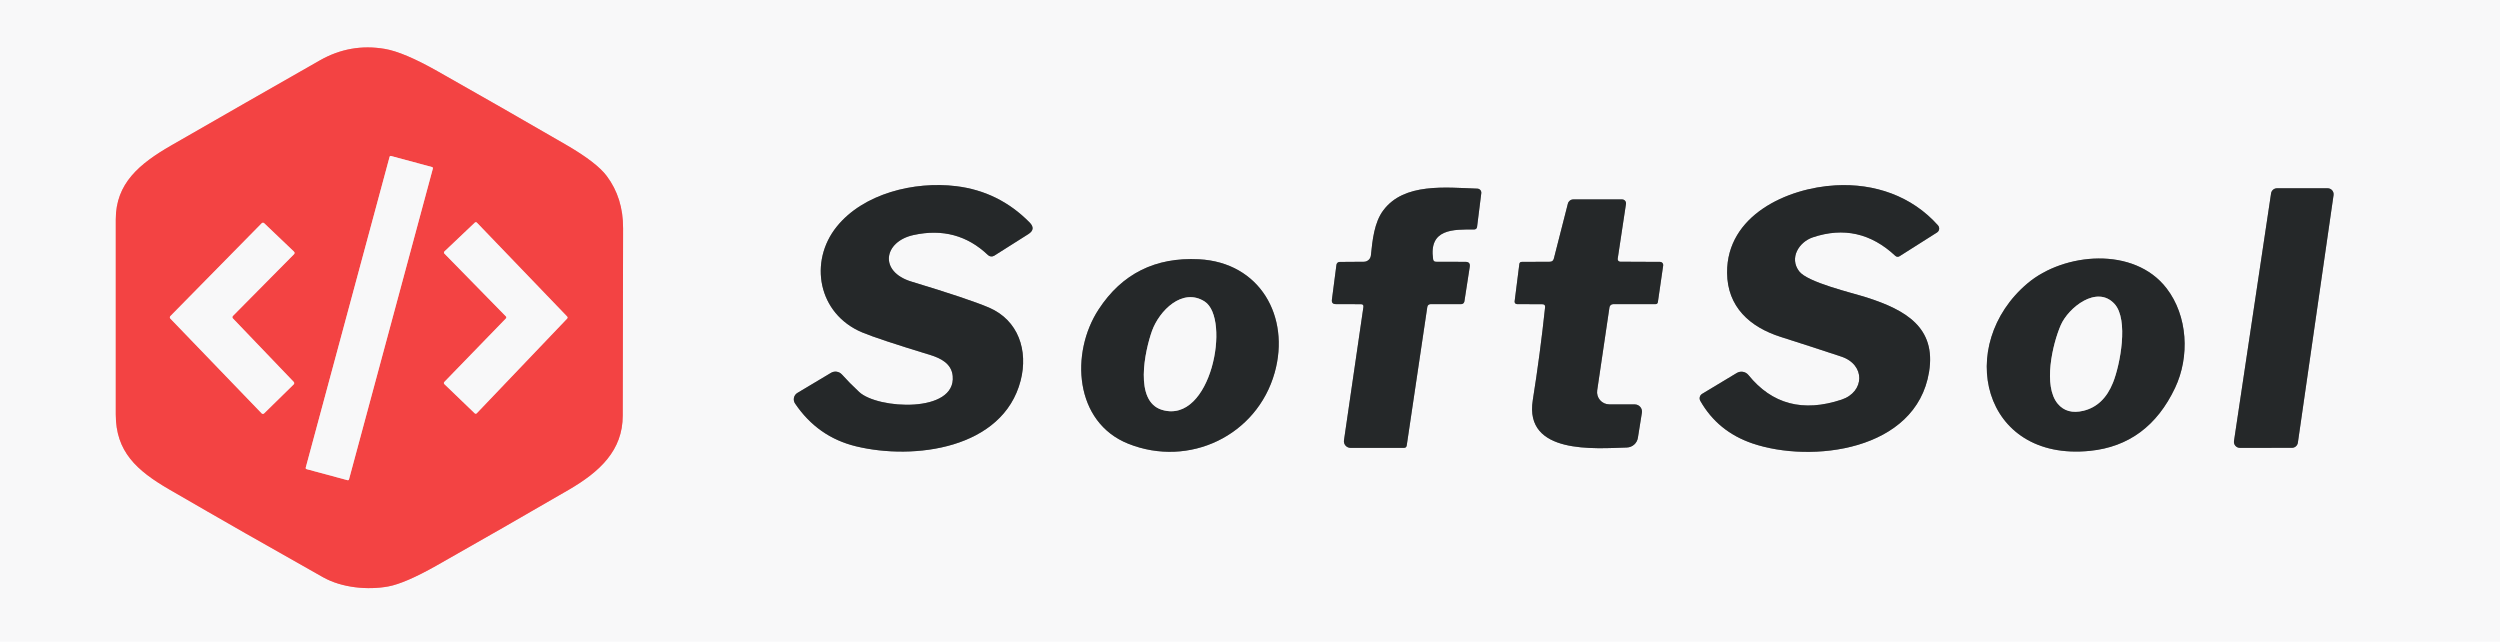
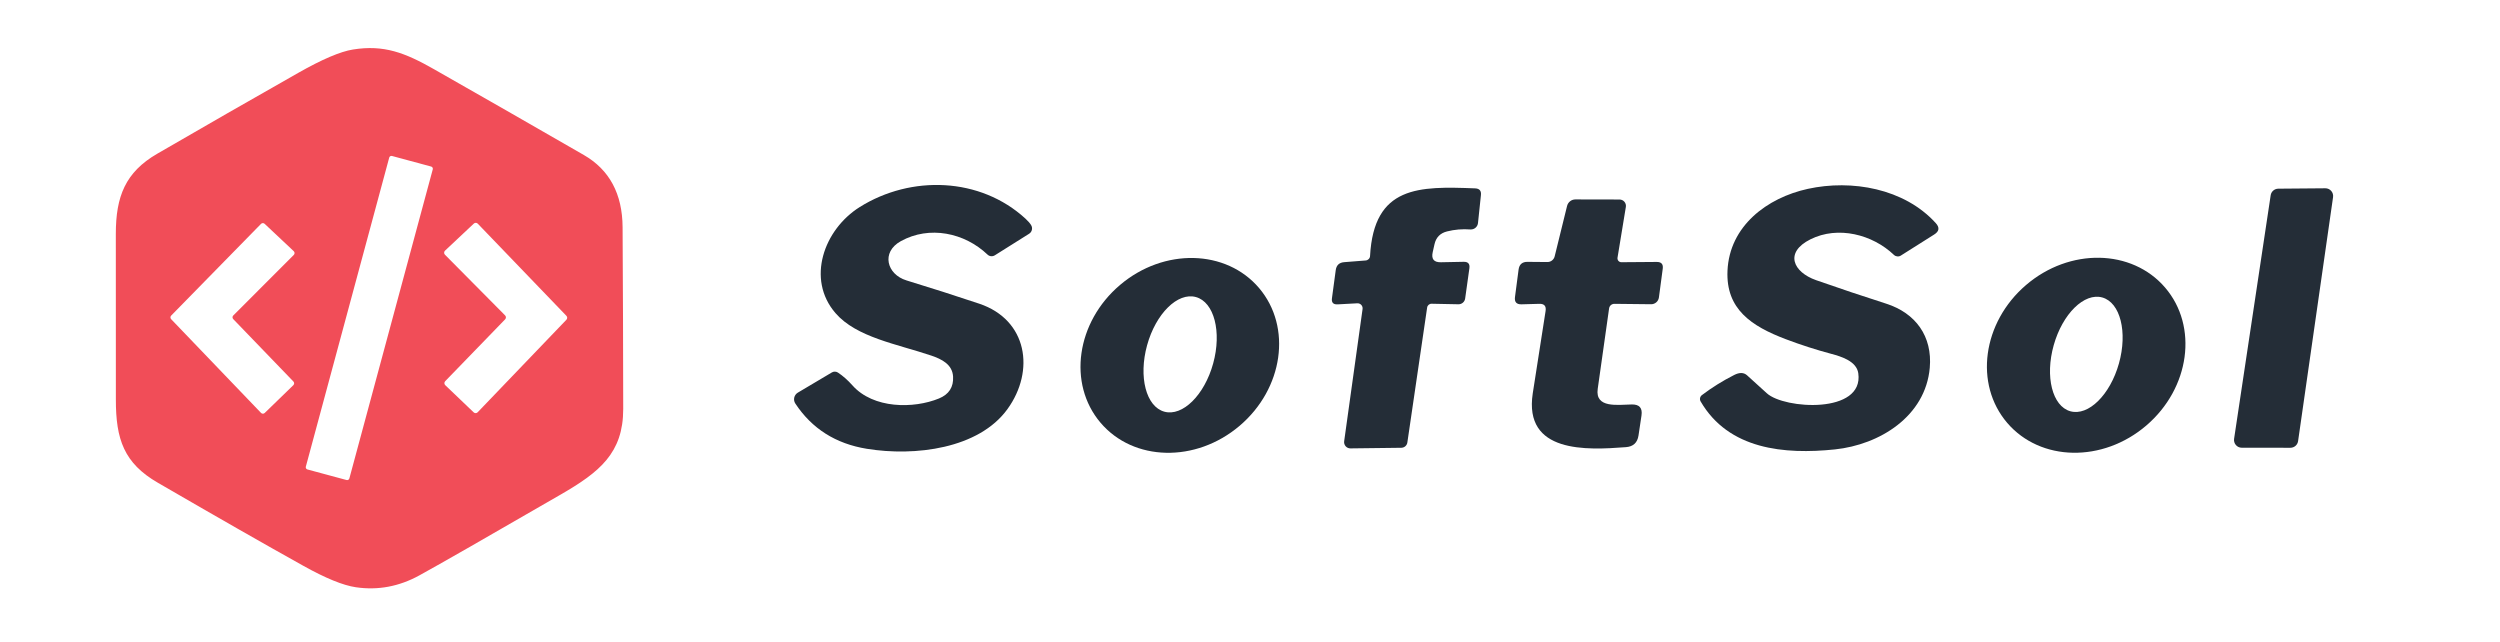
- <svg xmlns="http://www.w3.org/2000/svg" version="1.1" viewBox="0.00 0.00 561.00 144.00">
-   <g stroke-width="2.00" fill="none" stroke-linecap="butt">
-     <path stroke="#f69e9e" vector-effect="non-scaling-stroke" d="   M 72.49 129.53   C 76.73 131.92 82.56 132.44 87.11 131.60   Q 90.90 130.90 97.96 126.91   Q 112.84 118.49 127.62 109.91   C 134.57 105.87 139.74 101.09 139.74 93.26   Q 139.76 72.26 139.82 51.24   Q 139.85 44.44 136.16 39.51   Q 133.90 36.47 127.01 32.48   Q 112.62 24.14 98.14 15.96   Q 90.59 11.69 86.33 10.97   Q 78.60 9.66 71.76 13.56   Q 55.06 23.07 38.42 32.64   C 31.27 36.76 25.97 41.16 25.98 49.24   Q 25.99 71.11 25.98 93.01   C 25.98 101.35 30.66 105.58 37.98 109.83   Q 55.16 119.79 72.49 129.53" />
-     <path stroke="#8f9091" vector-effect="non-scaling-stroke" d="   M 193.45 74.58   Q 196.93 76.05 208.76 79.66   C 211.14 80.39 213.54 81.61 213.79 84.39   C 214.55 92.79 196.95 91.83 192.80 87.96   Q 190.61 85.92 188.93 84.04   A 1.96 1.95 53.5 0 0 186.47 83.67   L 178.94 88.17   A 1.67 1.67 0.0 0 0 178.41 90.54   Q 183.48 98.06 192.08 100.15   C 205.03 103.30 225.05 100.77 229.03 85.41   C 230.77 78.66 228.52 71.86 221.94 69.03   Q 217.40 67.09 204.52 63.19   C 197.15 60.95 198.29 54.21 204.99 52.74   Q 214.75 50.60 221.71 57.24   A 1.14 1.14 0.0 0 0 223.10 57.38   L 230.75 52.54   Q 232.52 51.42 231.05 49.93   Q 224.16 42.93 214.51 41.77   C 205.13 40.64 193.75 43.43 187.77 50.85   C 181.45 58.68 183.53 70.40 193.45 74.58" />
-     <path stroke="#8f9091" vector-effect="non-scaling-stroke" d="   M 403.73 60.88   C 401.44 57.86 403.72 54.29 406.79 53.26   Q 417.15 49.78 425.31 57.41   A 0.76 0.75 50.0 0 0 426.25 57.50   L 434.66 52.17   A 1.06 1.05 53.1 0 0 434.88 50.57   C 428.99 43.95 420.61 41.11 411.91 41.59   C 401.04 42.19 387.46 48.32 387.56 61.22   C 387.62 68.84 392.63 73.39 399.62 75.61   Q 406.42 77.77 413.19 80.02   C 418.65 81.83 418.46 87.94 413.25 89.68   Q 400.29 93.99 392.35 84.16   A 2.03 2.03 0.0 0 0 389.73 83.70   L 381.96 88.38   A 1.17 1.16 -30.5 0 0 381.55 89.95   Q 385.46 96.84 393.24 99.50   C 406.39 103.99 429.99 101.24 432.88 83.46   C 434.51 73.48 427.60 69.55 418.92 66.76   C 415.55 65.68 405.63 63.38 403.73 60.88" />
-     <path stroke="#8f9091" vector-effect="non-scaling-stroke" d="   M 321.00 68.25   L 327.89 68.25   A 0.73 0.72 4.1 0 0 328.61 67.63   L 329.81 59.87   Q 329.98 58.76 328.86 58.76   L 322.25 58.74   Q 321.67 58.74 321.59 58.17   C 320.60 51.32 326.06 51.48 330.83 51.49   A 0.63 0.62 -86.3 0 0 331.45 50.94   L 332.40 43.35   A 0.91 0.91 0.0 0 0 331.53 42.33   C 324.35 42.08 315.08 40.99 310.43 47.18   C 308.38 49.90 307.98 53.87 307.63 57.31   A 1.59 1.59 0.0 0 1 306.06 58.74   L 300.62 58.78   A 0.73 0.73 0.0 0 0 299.90 59.41   L 298.88 67.25   Q 298.75 68.24 299.75 68.24   L 305.39 68.26   Q 306.04 68.26 305.95 68.89   L 301.59 98.80   A 1.49 1.48 4.2 0 0 303.06 100.50   L 315.05 100.50   Q 315.59 100.50 315.67 99.95   L 320.29 68.86   A 0.72 0.71 4.2 0 1 321.00 68.25" />
-     <path stroke="#8f9091" vector-effect="non-scaling-stroke" d="   M 510.95 42.25   A 1.34 1.34 0.0 0 0 509.63 43.39   L 501.31 98.96   A 1.34 1.34 0.0 0 0 502.64 100.50   L 514.31 100.49   A 1.34 1.34 0.0 0 0 515.64 99.34   L 523.65 43.78   A 1.34 1.34 0.0 0 0 522.32 42.25   L 510.95 42.25" />
-     <path stroke="#8f9091" vector-effect="non-scaling-stroke" d="   M 346.72 68.94   Q 345.61 79.41 343.96 89.78   C 342.00 102.06 358.00 100.63 365.06 100.42   A 2.59 2.57 3.6 0 0 367.54 98.25   L 368.44 92.61   A 1.62 1.60 4.7 0 0 366.85 90.75   L 361.12 90.74   A 2.74 2.74 0.0 0 1 358.41 87.60   L 361.16 68.98   A 0.85 0.84 3.9 0 1 362.00 68.25   L 371.48 68.25   Q 371.96 68.25 372.03 67.77   L 373.22 59.56   A 0.69 0.69 0.0 0 0 372.55 58.77   L 363.58 58.73   A 0.58 0.57 4.3 0 1 363.01 58.07   L 364.87 45.76   A 0.88 0.88 0.0 0 0 364.00 44.75   L 353.05 44.75   A 1.26 1.26 0.0 0 0 351.83 45.70   L 348.68 58.04   Q 348.50 58.74 347.77 58.74   L 341.49 58.77   Q 341.00 58.77 340.94 59.26   L 339.88 67.64   A 0.53 0.53 0.0 0 0 340.40 68.24   L 346.13 68.27   Q 346.79 68.28 346.72 68.94" />
-     <path stroke="#8f9091" vector-effect="non-scaling-stroke" d="   M 253.20 99.58   C 266.82 105.01 282.07 97.77 286.04 83.61   C 289.56 71.07 282.75 58.88 269.03 58.18   Q 254.37 57.43 246.54 69.42   C 240.13 79.21 241.09 94.75 253.20 99.58" />
-     <path stroke="#8f9091" vector-effect="non-scaling-stroke" d="   M 488.08 87.05   C 491.42 80.00 490.94 70.89 486.18 64.70   C 478.90 55.23 463.13 56.69 454.97 63.59   C 438.67 77.35 444.66 103.64 469.00 101.17   Q 482.01 99.85 488.08 87.05" />
-     <path stroke="#f69e9e" vector-effect="non-scaling-stroke" d="   M 97.138 37.808   A 0.26 0.26 0.0 0 0 96.955 37.489   L 87.745 35.004   A 0.26 0.26 0.0 0 0 87.426 35.187   L 68.602 104.952   A 0.26 0.26 0.0 0 0 68.785 105.271   L 77.996 107.756   A 0.26 0.26 0.0 0 0 78.314 107.573   L 97.138 37.808" />
-     <path stroke="#f69e9e" vector-effect="non-scaling-stroke" d="   M 113.53 71.00   A 0.33 0.33 0.0 0 1 113.53 71.46   L 99.70 85.72   A 0.33 0.33 0.0 0 0 99.71 86.19   L 106.52 92.74   A 0.33 0.33 0.0 0 0 106.99 92.73   L 127.26 71.49   A 0.33 0.33 0.0 0 0 127.26 71.03   L 107.02 49.97   A 0.33 0.33 0.0 0 0 106.55 49.96   L 99.73 56.43   A 0.33 0.33 0.0 0 0 99.72 56.90   L 113.53 71.00" />
-     <path stroke="#f69e9e" vector-effect="non-scaling-stroke" d="   M 52.25 71.44   A 0.39 0.39 0.0 0 1 52.26 70.90   L 65.99 57.03   A 0.39 0.39 0.0 0 0 65.98 56.48   L 59.28 50.09   A 0.39 0.39 0.0 0 0 58.73 50.10   L 38.23 70.94   A 0.39 0.39 0.0 0 0 38.22 71.48   L 58.72 92.76   A 0.39 0.39 0.0 0 0 59.27 92.76   L 65.91 86.25   A 0.39 0.39 0.0 0 0 65.91 85.70   L 52.25 71.44" />
-     <path stroke="#8f9091" vector-effect="non-scaling-stroke" d="   M 260.75 91.97   C 271.80 95.30 276.24 71.44 270.31 67.65   C 265.31 64.46 260.12 69.77 258.51 74.25   C 256.94 78.66 254.42 90.06 260.75 91.97" />
-     <path stroke="#8f9091" vector-effect="non-scaling-stroke" d="   M 462.44 72.95   C 460.57 77.24 458.43 86.62 461.76 90.60   Q 463.82 93.06 467.50 92.18   Q 472.07 91.08 474.16 85.85   C 475.76 81.86 477.71 71.72 474.50 68.20   C 470.54 63.87 464.13 69.06 462.44 72.95" />
-   </g>
-   <path fill="#f8f8f9" d="   M 0.00 0.00   L 561.00 0.00   L 561.00 144.00   L 0.00 144.00   L 0.00 0.00   Z   M 72.49 129.53   C 76.73 131.92 82.56 132.44 87.11 131.60   Q 90.90 130.90 97.96 126.91   Q 112.84 118.49 127.62 109.91   C 134.57 105.87 139.74 101.09 139.74 93.26   Q 139.76 72.26 139.82 51.24   Q 139.85 44.44 136.16 39.51   Q 133.90 36.47 127.01 32.48   Q 112.62 24.14 98.14 15.96   Q 90.59 11.69 86.33 10.97   Q 78.60 9.66 71.76 13.56   Q 55.06 23.07 38.42 32.64   C 31.27 36.76 25.97 41.16 25.98 49.24   Q 25.99 71.11 25.98 93.01   C 25.98 101.35 30.66 105.58 37.98 109.83   Q 55.16 119.79 72.49 129.53   Z   M 193.45 74.58   Q 196.93 76.05 208.76 79.66   C 211.14 80.39 213.54 81.61 213.79 84.39   C 214.55 92.79 196.95 91.83 192.80 87.96   Q 190.61 85.92 188.93 84.04   A 1.96 1.95 53.5 0 0 186.47 83.67   L 178.94 88.17   A 1.67 1.67 0.0 0 0 178.41 90.54   Q 183.48 98.06 192.08 100.15   C 205.03 103.30 225.05 100.77 229.03 85.41   C 230.77 78.66 228.52 71.86 221.94 69.03   Q 217.40 67.09 204.52 63.19   C 197.15 60.95 198.29 54.21 204.99 52.74   Q 214.75 50.60 221.71 57.24   A 1.14 1.14 0.0 0 0 223.10 57.38   L 230.75 52.54   Q 232.52 51.42 231.05 49.93   Q 224.16 42.93 214.51 41.77   C 205.13 40.64 193.75 43.43 187.77 50.85   C 181.45 58.68 183.53 70.40 193.45 74.58   Z   M 403.73 60.88   C 401.44 57.86 403.72 54.29 406.79 53.26   Q 417.15 49.78 425.31 57.41   A 0.76 0.75 50.0 0 0 426.25 57.50   L 434.66 52.17   A 1.06 1.05 53.1 0 0 434.88 50.57   C 428.99 43.95 420.61 41.11 411.91 41.59   C 401.04 42.19 387.46 48.32 387.56 61.22   C 387.62 68.84 392.63 73.39 399.62 75.61   Q 406.42 77.77 413.19 80.02   C 418.65 81.83 418.46 87.94 413.25 89.68   Q 400.29 93.99 392.35 84.16   A 2.03 2.03 0.0 0 0 389.73 83.70   L 381.96 88.38   A 1.17 1.16 -30.5 0 0 381.55 89.95   Q 385.46 96.84 393.24 99.50   C 406.39 103.99 429.99 101.24 432.88 83.46   C 434.51 73.48 427.60 69.55 418.92 66.76   C 415.55 65.68 405.63 63.38 403.73 60.88   Z   M 321.00 68.25   L 327.89 68.25   A 0.73 0.72 4.1 0 0 328.61 67.63   L 329.81 59.87   Q 329.98 58.76 328.86 58.76   L 322.25 58.74   Q 321.67 58.74 321.59 58.17   C 320.60 51.32 326.06 51.48 330.83 51.49   A 0.63 0.62 -86.3 0 0 331.45 50.94   L 332.40 43.35   A 0.91 0.91 0.0 0 0 331.53 42.33   C 324.35 42.08 315.08 40.99 310.43 47.18   C 308.38 49.90 307.98 53.87 307.63 57.31   A 1.59 1.59 0.0 0 1 306.06 58.74   L 300.62 58.78   A 0.73 0.73 0.0 0 0 299.90 59.41   L 298.88 67.25   Q 298.75 68.24 299.75 68.24   L 305.39 68.26   Q 306.04 68.26 305.95 68.89   L 301.59 98.80   A 1.49 1.48 4.2 0 0 303.06 100.50   L 315.05 100.50   Q 315.59 100.50 315.67 99.95   L 320.29 68.86   A 0.72 0.71 4.2 0 1 321.00 68.25   Z   M 510.95 42.25   A 1.34 1.34 0.0 0 0 509.63 43.39   L 501.31 98.96   A 1.34 1.34 0.0 0 0 502.64 100.50   L 514.31 100.49   A 1.34 1.34 0.0 0 0 515.64 99.34   L 523.65 43.78   A 1.34 1.34 0.0 0 0 522.32 42.25   L 510.95 42.25   Z   M 346.72 68.94   Q 345.61 79.41 343.96 89.78   C 342.00 102.06 358.00 100.63 365.06 100.42   A 2.59 2.57 3.6 0 0 367.54 98.25   L 368.44 92.61   A 1.62 1.60 4.7 0 0 366.85 90.75   L 361.12 90.74   A 2.74 2.74 0.0 0 1 358.41 87.60   L 361.16 68.98   A 0.85 0.84 3.9 0 1 362.00 68.25   L 371.48 68.25   Q 371.96 68.25 372.03 67.77   L 373.22 59.56   A 0.69 0.69 0.0 0 0 372.55 58.77   L 363.58 58.73   A 0.58 0.57 4.3 0 1 363.01 58.07   L 364.87 45.76   A 0.88 0.88 0.0 0 0 364.00 44.75   L 353.05 44.75   A 1.26 1.26 0.0 0 0 351.83 45.70   L 348.68 58.04   Q 348.50 58.74 347.77 58.74   L 341.49 58.77   Q 341.00 58.77 340.94 59.26   L 339.88 67.64   A 0.53 0.53 0.0 0 0 340.40 68.24   L 346.13 68.27   Q 346.79 68.28 346.72 68.94   Z   M 253.20 99.58   C 266.82 105.01 282.07 97.77 286.04 83.61   C 289.56 71.07 282.75 58.88 269.03 58.18   Q 254.37 57.43 246.54 69.42   C 240.13 79.21 241.09 94.75 253.20 99.58   Z   M 488.08 87.05   C 491.42 80.00 490.94 70.89 486.18 64.70   C 478.90 55.23 463.13 56.69 454.97 63.59   C 438.67 77.35 444.66 103.64 469.00 101.17   Q 482.01 99.85 488.08 87.05   Z" />
-   <path fill="#f34343" d="   M 87.11 131.60   C 82.56 132.44 76.73 131.92 72.49 129.53   Q 55.16 119.79 37.98 109.83   C 30.66 105.58 25.98 101.35 25.98 93.01   Q 25.99 71.11 25.98 49.24   C 25.97 41.16 31.27 36.76 38.42 32.64   Q 55.06 23.07 71.76 13.56   Q 78.60 9.66 86.33 10.97   Q 90.59 11.69 98.14 15.96   Q 112.62 24.14 127.01 32.48   Q 133.90 36.47 136.16 39.51   Q 139.85 44.44 139.82 51.24   Q 139.76 72.26 139.74 93.26   C 139.74 101.09 134.57 105.87 127.62 109.91   Q 112.84 118.49 97.96 126.91   Q 90.90 130.90 87.11 131.60   Z   M 97.138 37.808   A 0.26 0.26 0.0 0 0 96.955 37.489   L 87.745 35.004   A 0.26 0.26 0.0 0 0 87.426 35.187   L 68.602 104.952   A 0.26 0.26 0.0 0 0 68.785 105.271   L 77.996 107.756   A 0.26 0.26 0.0 0 0 78.314 107.573   L 97.138 37.808   Z   M 113.53 71.00   A 0.33 0.33 0.0 0 1 113.53 71.46   L 99.70 85.72   A 0.33 0.33 0.0 0 0 99.71 86.19   L 106.52 92.74   A 0.33 0.33 0.0 0 0 106.99 92.73   L 127.26 71.49   A 0.33 0.33 0.0 0 0 127.26 71.03   L 107.02 49.97   A 0.33 0.33 0.0 0 0 106.55 49.96   L 99.73 56.43   A 0.33 0.33 0.0 0 0 99.72 56.90   L 113.53 71.00   Z   M 52.25 71.44   A 0.39 0.39 0.0 0 1 52.26 70.90   L 65.99 57.03   A 0.39 0.39 0.0 0 0 65.98 56.48   L 59.28 50.09   A 0.39 0.39 0.0 0 0 58.73 50.10   L 38.23 70.94   A 0.39 0.39 0.0 0 0 38.22 71.48   L 58.72 92.76   A 0.39 0.39 0.0 0 0 59.27 92.76   L 65.91 86.25   A 0.39 0.39 0.0 0 0 65.91 85.70   L 52.25 71.44   Z" />
-   <rect fill="#f8f8f9" x="-5.03" y="-36.39" transform="translate(82.87,71.38) rotate(15.1)" width="10.06" height="72.78" rx="0.26" />
-   <path fill="#252829" d="   M 193.45 74.58   C 183.53 70.40 181.45 58.68 187.77 50.85   C 193.75 43.43 205.13 40.64 214.51 41.77   Q 224.16 42.93 231.05 49.93   Q 232.52 51.42 230.75 52.54   L 223.10 57.38   A 1.14 1.14 0.0 0 1 221.71 57.24   Q 214.75 50.60 204.99 52.74   C 198.29 54.21 197.15 60.95 204.52 63.19   Q 217.40 67.09 221.94 69.03   C 228.52 71.86 230.77 78.66 229.03 85.41   C 225.05 100.77 205.03 103.30 192.08 100.15   Q 183.48 98.06 178.41 90.54   A 1.67 1.67 0.0 0 1 178.94 88.17   L 186.47 83.67   A 1.96 1.95 53.5 0 1 188.93 84.04   Q 190.61 85.92 192.80 87.96   C 196.95 91.83 214.55 92.79 213.79 84.39   C 213.54 81.61 211.14 80.39 208.76 79.66   Q 196.93 76.05 193.45 74.58   Z" />
-   <path fill="#252829" d="   M 403.73 60.88   C 405.63 63.38 415.55 65.68 418.92 66.76   C 427.60 69.55 434.51 73.48 432.88 83.46   C 429.99 101.24 406.39 103.99 393.24 99.50   Q 385.46 96.84 381.55 89.95   A 1.17 1.16 -30.5 0 1 381.96 88.38   L 389.73 83.70   A 2.03 2.03 0.0 0 1 392.35 84.16   Q 400.29 93.99 413.25 89.68   C 418.46 87.94 418.65 81.83 413.19 80.02   Q 406.42 77.77 399.62 75.61   C 392.63 73.39 387.62 68.84 387.56 61.22   C 387.46 48.32 401.04 42.19 411.91 41.59   C 420.61 41.11 428.99 43.95 434.88 50.57   A 1.06 1.05 53.1 0 1 434.66 52.17   L 426.25 57.50   A 0.76 0.75 50.0 0 1 425.31 57.41   Q 417.15 49.78 406.79 53.26   C 403.72 54.29 401.44 57.86 403.73 60.88   Z" />
-   <path fill="#252829" d="   M 320.29 68.86   L 315.67 99.95   Q 315.59 100.50 315.05 100.50   L 303.06 100.50   A 1.49 1.48 4.2 0 1 301.59 98.80   L 305.95 68.89   Q 306.04 68.26 305.39 68.26   L 299.75 68.24   Q 298.75 68.24 298.88 67.25   L 299.90 59.41   A 0.73 0.73 0.0 0 1 300.62 58.78   L 306.06 58.74   A 1.59 1.59 0.0 0 0 307.63 57.31   C 307.98 53.87 308.38 49.90 310.43 47.18   C 315.08 40.99 324.35 42.08 331.53 42.33   A 0.91 0.91 0.0 0 1 332.40 43.35   L 331.45 50.94   A 0.63 0.62 -86.3 0 1 330.83 51.49   C 326.06 51.48 320.60 51.32 321.59 58.17   Q 321.67 58.74 322.25 58.74   L 328.86 58.76   Q 329.98 58.76 329.81 59.87   L 328.61 67.63   A 0.73 0.72 4.1 0 1 327.89 68.25   L 321.00 68.25   A 0.72 0.71 4.2 0 0 320.29 68.86   Z" />
-   <path fill="#252829" d="   M 510.95 42.25   L 522.32 42.25   A 1.34 1.34 0.0 0 1 523.65 43.78   L 515.64 99.34   A 1.34 1.34 0.0 0 1 514.31 100.49   L 502.64 100.50   A 1.34 1.34 0.0 0 1 501.31 98.96   L 509.63 43.39   A 1.34 1.34 0.0 0 1 510.95 42.25   Z" />
-   <path fill="#252829" d="   M 346.13 68.27   L 340.40 68.24   A 0.53 0.53 0.0 0 1 339.88 67.64   L 340.94 59.26   Q 341.00 58.77 341.49 58.77   L 347.77 58.74   Q 348.50 58.74 348.68 58.04   L 351.83 45.70   A 1.26 1.26 0.0 0 1 353.05 44.75   L 364.00 44.75   A 0.88 0.88 0.0 0 1 364.87 45.76   L 363.01 58.07   A 0.58 0.57 4.3 0 0 363.58 58.73   L 372.55 58.77   A 0.69 0.69 0.0 0 1 373.22 59.56   L 372.03 67.77   Q 371.96 68.25 371.48 68.25   L 362.00 68.25   A 0.85 0.84 3.9 0 0 361.16 68.98   L 358.41 87.60   A 2.74 2.74 0.0 0 0 361.12 90.74   L 366.85 90.75   A 1.62 1.60 4.7 0 1 368.44 92.61   L 367.54 98.25   A 2.59 2.57 3.6 0 1 365.06 100.42   C 358.00 100.63 342.00 102.06 343.96 89.78   Q 345.61 79.41 346.72 68.94   Q 346.79 68.28 346.13 68.27   Z" />
-   <path fill="#f8f8f9" d="   M 113.53 71.00   L 99.72 56.90   A 0.33 0.33 0.0 0 1 99.73 56.43   L 106.55 49.96   A 0.33 0.33 0.0 0 1 107.02 49.97   L 127.26 71.03   A 0.33 0.33 0.0 0 1 127.26 71.49   L 106.99 92.73   A 0.33 0.33 0.0 0 1 106.52 92.74   L 99.71 86.19   A 0.33 0.33 0.0 0 1 99.70 85.72   L 113.53 71.46   A 0.33 0.33 0.0 0 0 113.53 71.00   Z" />
-   <path fill="#f8f8f9" d="   M 52.25 71.44   L 65.91 85.70   A 0.39 0.39 0.0 0 1 65.91 86.25   L 59.27 92.76   A 0.39 0.39 0.0 0 1 58.72 92.76   L 38.22 71.48   A 0.39 0.39 0.0 0 1 38.23 70.94   L 58.73 50.10   A 0.39 0.39 0.0 0 1 59.28 50.09   L 65.98 56.48   A 0.39 0.39 0.0 0 1 65.99 57.03   L 52.26 70.90   A 0.39 0.39 0.0 0 0 52.25 71.44   Z" />
-   <path fill="#252829" d="   M 253.20 99.58   C 241.09 94.75 240.13 79.21 246.54 69.42   Q 254.37 57.43 269.03 58.18   C 282.75 58.88 289.56 71.07 286.04 83.61   C 282.07 97.77 266.82 105.01 253.20 99.58   Z   M 260.75 91.97   C 271.80 95.30 276.24 71.44 270.31 67.65   C 265.31 64.46 260.12 69.77 258.51 74.25   C 256.94 78.66 254.42 90.06 260.75 91.97   Z" />
-   <path fill="#252829" d="   M 488.08 87.05   Q 482.01 99.85 469.00 101.17   C 444.66 103.64 438.67 77.35 454.97 63.59   C 463.13 56.69 478.90 55.23 486.18 64.70   C 490.94 70.89 491.42 80.00 488.08 87.05   Z   M 462.44 72.95   C 460.57 77.24 458.43 86.62 461.76 90.60   Q 463.82 93.06 467.50 92.18   Q 472.07 91.08 474.16 85.85   C 475.76 81.86 477.71 71.72 474.50 68.20   C 470.54 63.87 464.13 69.06 462.44 72.95   Z" />
-   <path fill="#f8f8f9" d="   M 270.31 67.65   C 276.24 71.44 271.80 95.30 260.75 91.97   C 254.42 90.06 256.94 78.66 258.51 74.25   C 260.12 69.77 265.31 64.46 270.31 67.65   Z" />
-   <path fill="#f8f8f9" d="   M 462.44 72.95   C 464.13 69.06 470.54 63.87 474.50 68.20   C 477.71 71.72 475.76 81.86 474.16 85.85   Q 472.07 91.08 467.50 92.18   Q 463.82 93.06 461.76 90.60   C 458.43 86.62 460.57 77.24 462.44 72.95   Z" />
+ <svg xmlns="http://www.w3.org/2000/svg" version="1.1" viewBox="0.00 0.00 561.00 144.00" width="561.00" height="144.00">
+   <path fill="#f14d58" d="   M 68.09 126.98   Q 55.11 119.75 35.41 108.32   C 27.82 103.93 25.99 98.59 26.00 89.66   Q 26.00 71.06 25.99 52.49   C 25.99 44.08 28.13 38.65 35.28 34.50   Q 51.06 25.35 66.93 16.35   Q 74.96 11.79 79.21 11.11   C 86.14 10.00 90.89 11.83 97.39 15.53   Q 114.23 25.11 131.01 34.78   Q 139.64 39.75 139.71 50.99   Q 139.83 71.38 139.85 91.76   C 139.86 101.68 134.52 105.95 125.85 110.96   Q 101.02 125.32 94.10 129.12   Q 87.28 132.87 79.86 131.78   Q 75.56 131.15 68.09 126.98   Z   M 97.113 37.998   A 0.51 0.51 0.0 0 0 96.753 37.373   L 87.967 35.002   A 0.51 0.51 0.0 0 0 87.342 35.362   L 68.627 104.722   A 0.51 0.51 0.0 0 0 68.987 105.347   L 77.773 107.718   A 0.51 0.51 0.0 0 0 78.398 107.358   L 97.113 37.998   Z   M 65.83 86.43   A 0.58 0.58 0.0 0 0 65.84 85.61   L 52.34 71.61   A 0.58 0.58 0.0 0 1 52.34 70.80   L 65.93 57.20   A 0.58 0.58 0.0 0 0 65.92 56.37   L 59.38 50.22   A 0.58 0.58 0.0 0 0 58.57 50.24   L 38.41 70.82   A 0.58 0.58 0.0 0 0 38.41 71.63   L 58.58 92.66   A 0.58 0.58 0.0 0 0 59.40 92.67   L 65.83 86.43   Z   M 113.35 70.78   A 0.63 0.63 0.0 0 1 113.35 71.66   L 99.90 85.54   A 0.63 0.63 0.0 0 0 99.92 86.44   L 106.29 92.53   A 0.63 0.63 0.0 0 0 107.18 92.52   L 127.10 71.75   A 0.63 0.63 0.0 0 0 127.10 70.87   L 107.21 50.19   A 0.63 0.63 0.0 0 0 106.33 50.17   L 99.86 56.25   A 0.63 0.63 0.0 0 0 99.84 57.15   L 113.35 70.78   Z" />
+   <path fill="#242d37" d="   M 210.70 89.42   Q 214.07 88.04 213.87 84.51   C 213.72 81.76 211.29 80.58 209.00 79.80   C 201.34 77.21 192.19 75.71 187.49 70.27   C 180.89 62.65 184.87 51.50 192.94 46.45   C 204.43 39.26 219.97 39.72 230.15 49.10   Q 231.03 49.91 231.41 50.57   A 1.41 1.40 -31.1 0 1 230.94 52.45   L 223.24 57.29   A 1.35 1.33 -39.1 0 1 221.60 57.13   C 216.44 52.22 208.57 50.56 202.14 54.12   C 197.66 56.60 199.00 61.57 203.40 62.92   Q 211.62 65.43 219.75 68.15   C 230.57 71.78 232.29 83.20 226.09 91.78   C 219.64 100.73 205.25 102.46 194.52 100.71   Q 184.05 99.01 178.47 90.55   A 1.74 1.73 -32.1 0 1 179.03 88.11   L 186.68 83.57   A 1.30 1.28 46.0 0 1 188.03 83.60   Q 189.73 84.73 191.28 86.47   C 195.96 91.75 205.02 91.75 210.70 89.42   Z" />
+   <path fill="#242d37" d="   M 406.27 53.70   C 400.36 56.65 402.36 61.05 407.53 62.87   Q 415.38 65.62 423.25 68.14   C 429.88 70.26 433.66 75.47 433.04 82.54   C 432.07 93.43 421.81 99.80 411.74 100.85   C 400.44 102.02 387.91 100.90 381.62 90.08   A 1.10 1.09 -33.8 0 1 381.91 88.66   Q 385.26 86.12 389.14 84.15   Q 390.94 83.23 392.04 84.22   Q 394.28 86.22 396.48 88.25   C 400.37 91.82 418.30 92.97 417.00 83.76   C 416.62 81.06 413.21 80.01 410.96 79.41   Q 405.75 78.02 400.72 76.11   C 393.02 73.19 387.26 69.37 387.65 60.74   C 388.10 50.75 396.47 44.40 405.68 42.38   C 415.50 40.23 427.32 42.27 434.39 50.07   Q 435.74 51.55 434.04 52.62   L 426.55 57.35   A 1.27 1.26 50.4 0 1 425.00 57.20   C 420.18 52.60 412.44 50.62 406.27 53.70   Z" />
+   <path fill="#242d37" d="   M 304.58 68.06   L 300.17 68.30   Q 298.69 68.38 298.89 66.92   L 299.74 60.62   Q 299.96 58.96 301.64 58.83   L 306.46 58.45   A 1.06 1.06 0.0 0 0 307.44 57.45   C 308.30 41.65 318.42 41.78 331.02 42.27   Q 332.48 42.33 332.32 43.78   L 331.66 50.06   A 1.61 1.60 5.0 0 1 329.95 51.49   Q 327.26 51.29 324.72 51.93   Q 322.42 52.50 321.90 54.81   L 321.50 56.59   Q 320.98 58.90 323.34 58.85   L 328.45 58.75   Q 329.94 58.72 329.73 60.20   L 328.78 66.99   A 1.50 1.49 -85.2 0 1 327.27 68.28   L 321.24 68.16   A 0.99 0.99 0.0 0 0 320.25 69.01   L 315.81 99.30   A 1.38 1.38 0.0 0 1 314.46 100.48   L 303.04 100.62   A 1.41 1.41 0.0 0 1 301.63 99.01   L 305.76 69.35   A 1.13 1.13 0.0 0 0 304.58 68.06   Z" />
+   <path fill="#242d37" d="   M 501.33 98.47   L 509.54 43.82   A 1.74 1.74 0.0 0 1 511.25 42.34   L 521.81 42.25   A 1.74 1.74 0.0 0 1 523.54 44.23   L 515.69 98.99   A 1.74 1.74 0.0 0 1 513.97 100.48   L 503.05 100.47   A 1.74 1.74 0.0 0 1 501.33 98.47   Z" />
+   <path fill="#242d37" d="   M 362.97 57.83   A 0.87 0.87 0.0 0 0 363.84 58.84   L 371.78 58.78   Q 373.32 58.77 373.12 60.29   L 372.26 66.75   A 1.75 1.75 0.0 0 1 370.51 68.27   L 362.27 68.18   A 1.19 1.19 0.0 0 0 361.08 69.21   Q 359.85 78.10 358.53 87.25   C 357.89 91.68 363.05 90.81 366.19 90.76   Q 368.73 90.72 368.35 93.24   L 367.68 97.73   Q 367.31 100.16 364.86 100.34   C 356.02 101.02 341.89 101.74 343.95 88.27   Q 345.36 79.06 346.83 69.79   Q 347.09 68.13 345.42 68.18   L 341.42 68.29   Q 339.75 68.33 339.96 66.67   L 340.77 60.50   Q 341.00 58.75 342.76 58.76   L 347.24 58.80   A 1.67 1.66 -83.0 0 0 348.87 57.52   L 351.65 46.22   A 1.93 1.92 -83.1 0 1 353.52 44.75   L 363.42 44.77   A 1.44 1.43 4.7 0 1 364.84 46.44   L 362.97 57.83   Z" />
+   <path fill="#242d37" d="   M 282.551 64.654   A 23.34 20.73 -40.3 0 1 278.158 95.56   A 23.34 20.73 -40.3 0 1 246.949 94.846   A 23.34 20.73 -40.3 0 1 251.342 63.94   A 23.34 20.73 -40.3 0 1 282.551 64.654   Z   M 261.277 92.381   A 13.34 7.69 105.4 0 0 272.234 81.562   A 13.34 7.69 105.4 0 0 268.363 66.659   A 13.34 7.69 105.4 0 0 257.406 77.478   A 13.34 7.69 105.4 0 0 261.277 92.381   Z" />
+   <path fill="#242d37" d="   M 485.854 64.537   A 23.33 20.75 -40.6 0 1 481.644 95.475   A 23.33 20.75 -40.6 0 1 450.426 94.903   A 23.33 20.75 -40.6 0 1 454.636 63.965   A 23.33 20.75 -40.6 0 1 485.854 64.537   Z   M 464.582 92.285   A 13.26 7.60 105.7 0 0 475.486 81.577   A 13.26 7.60 105.7 0 0 471.758 66.755   A 13.26 7.60 105.7 0 0 460.853 77.463   A 13.26 7.60 105.7 0 0 464.582 92.285   Z" />
</svg>
